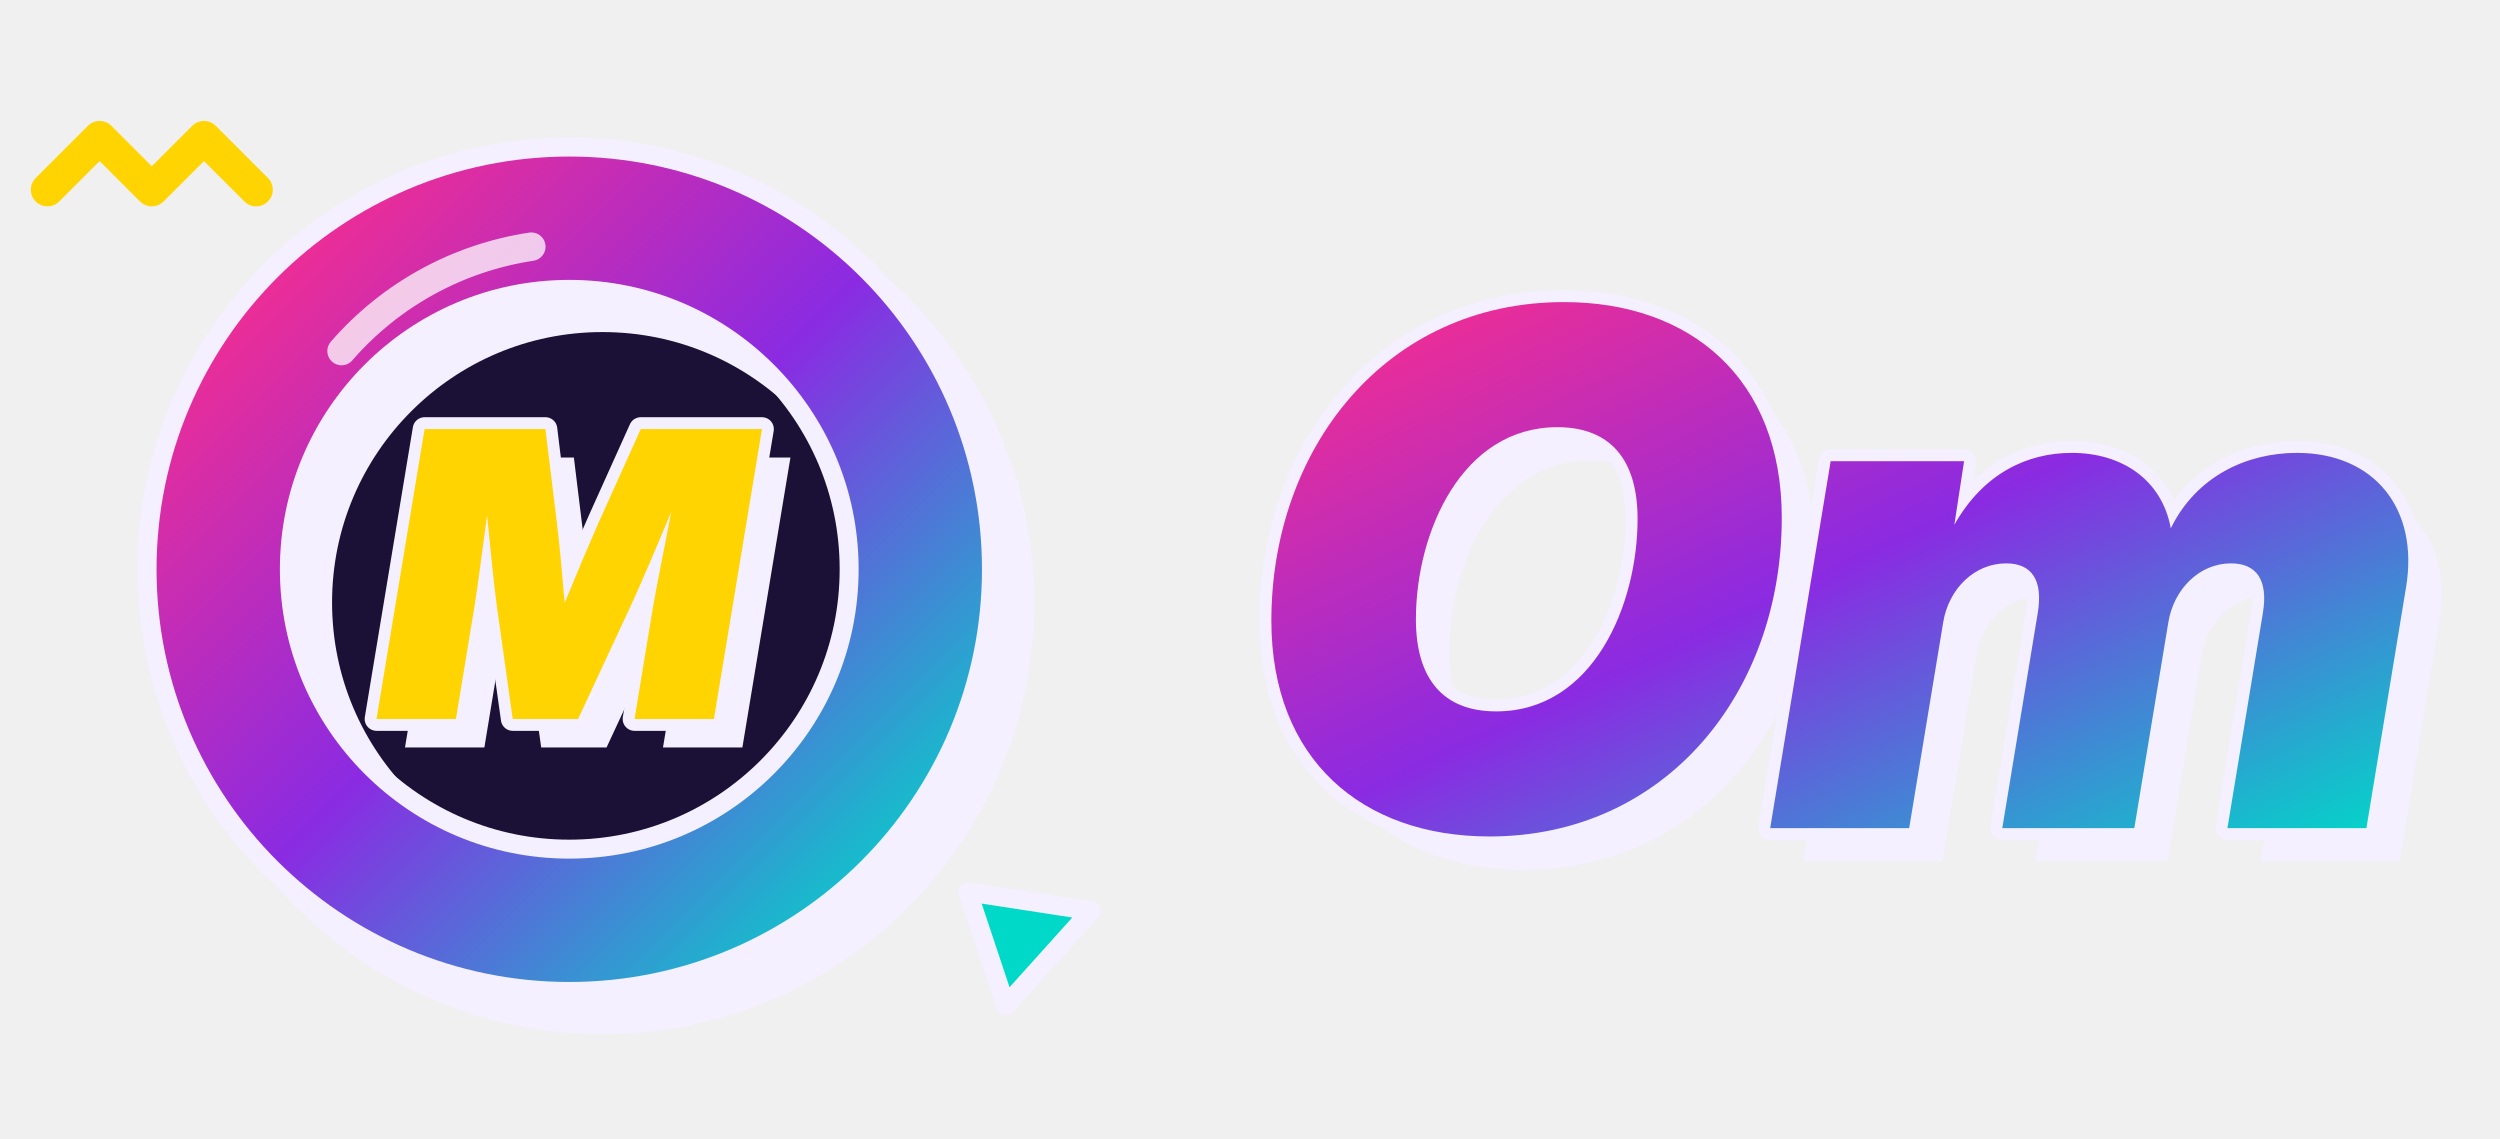
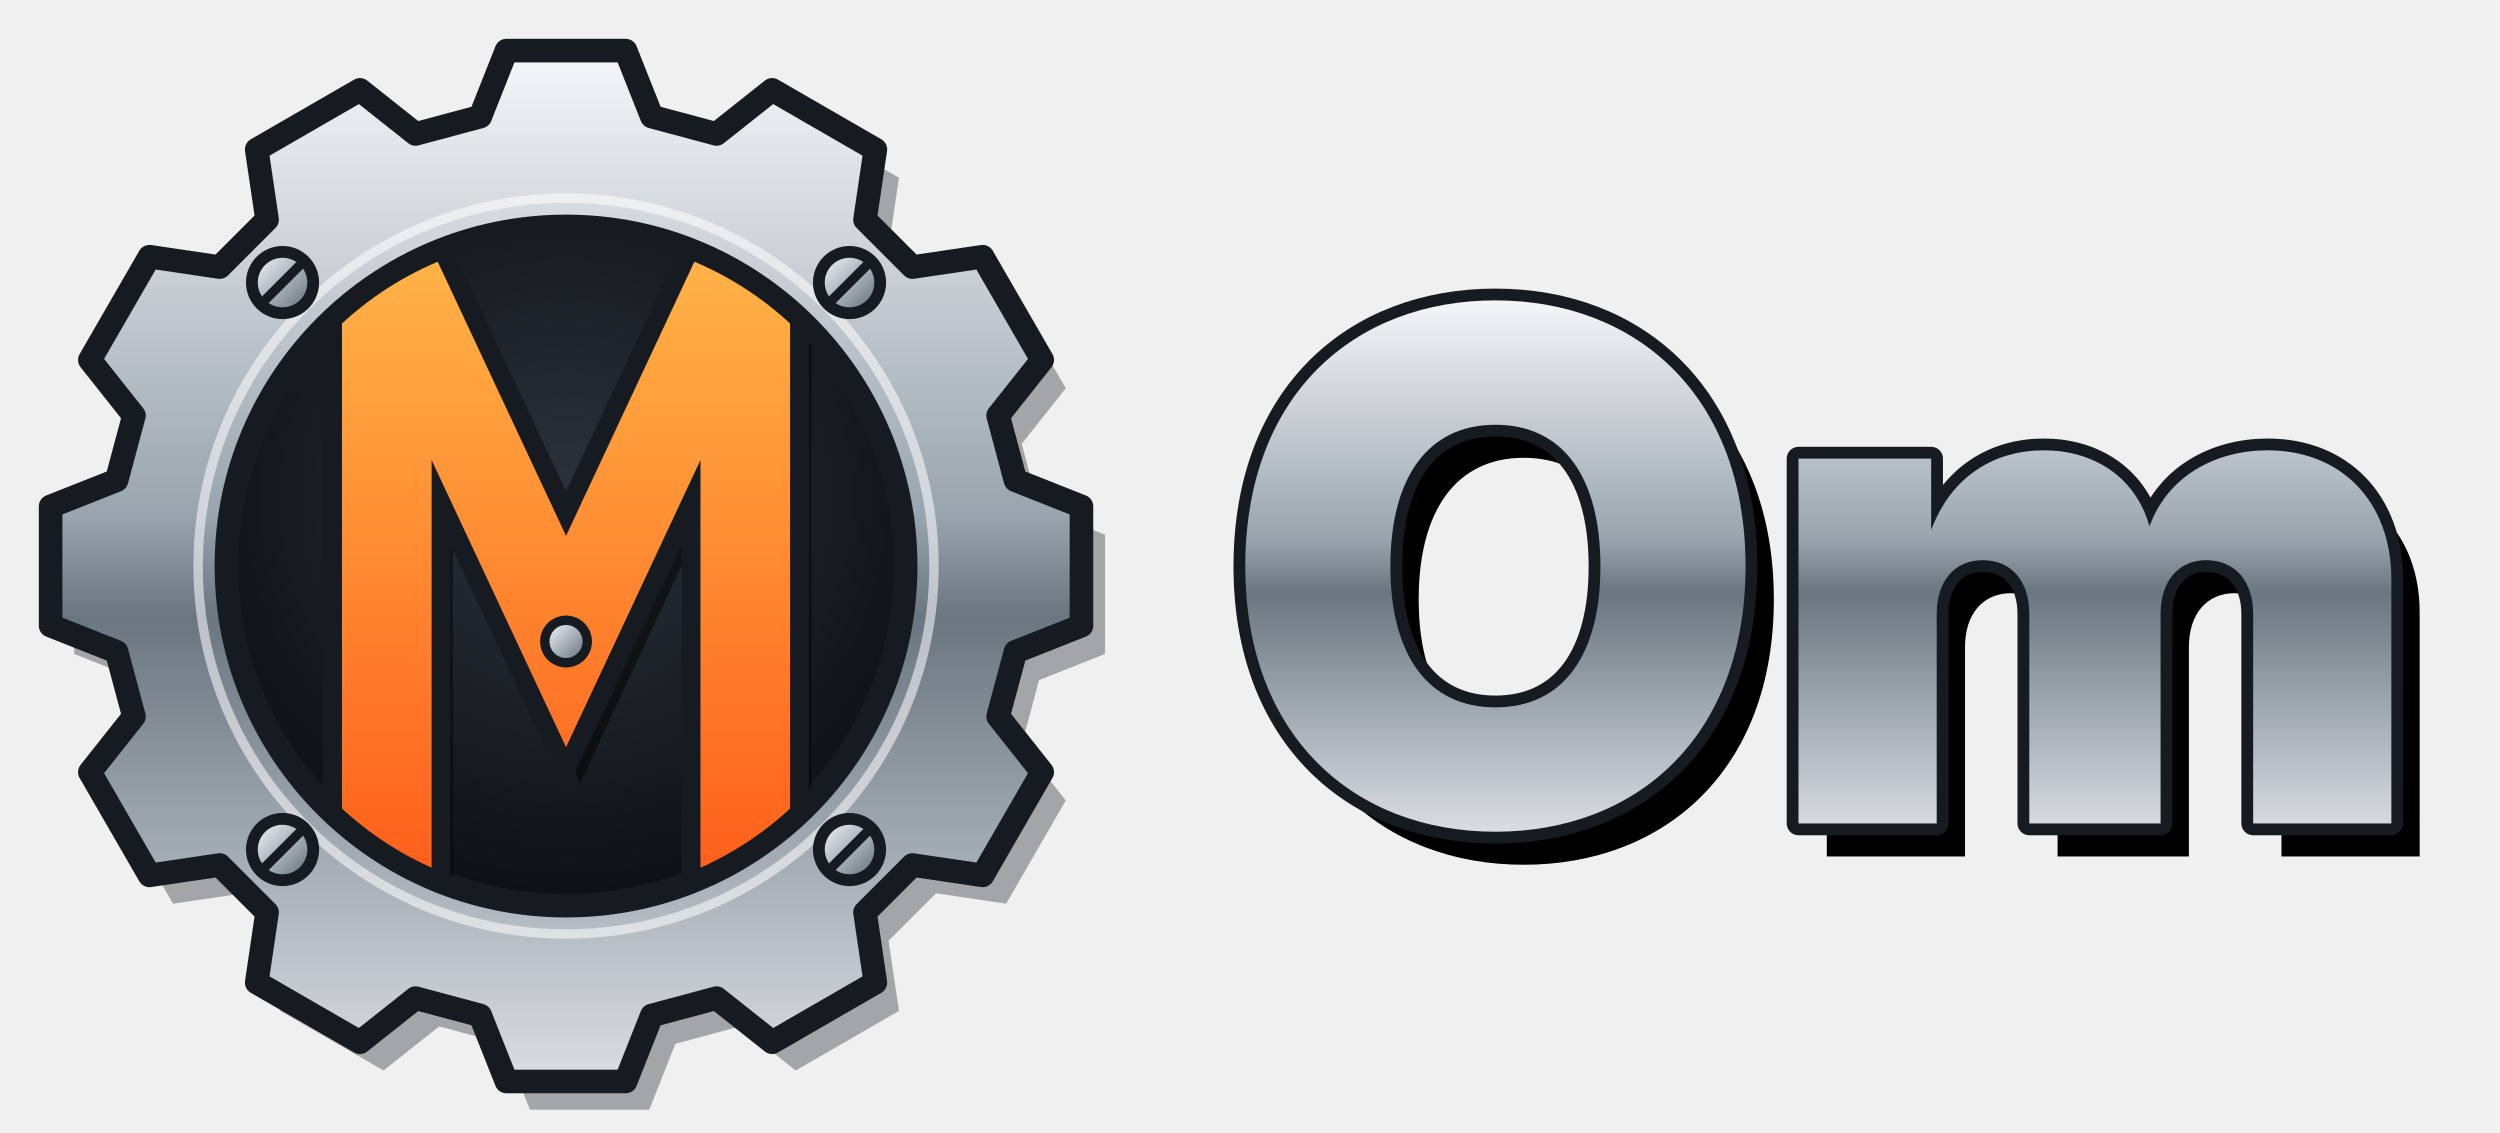
- <svg xmlns="http://www.w3.org/2000/svg" viewBox="0 0 527 240" width="527" height="240" role="img" aria-label="Om">
+ <svg xmlns="http://www.w3.org/2000/svg" viewBox="0 0 530 240" width="530" height="240" role="img" aria-label="Om">
  <defs>
-     <linearGradient id="g" x1="0" y1="0" x2="1" y2="1">
-       <stop offset="0" stop-color="#ff2e88" />
-       <stop offset=".5" stop-color="#8a2be2" />
-       <stop offset="1" stop-color="#00d9c8" />
+     <linearGradient id="steel" x1="0" y1="0" x2="0" y2="1">
+       <stop offset="0" stop-color="#f4f6f8" />
+       <stop offset=".45" stop-color="#9aa4ae" />
+       <stop offset=".55" stop-color="#6b7580" />
+       <stop offset="1" stop-color="#d9dee3" />
+     </linearGradient>
+     <linearGradient id="steel2" x1="0" y1="0" x2="1" y2="1">
+       <stop offset="0" stop-color="#ffffff" />
+       <stop offset=".5" stop-color="#aab3bc" />
+       <stop offset="1" stop-color="#5a646e" />
+     </linearGradient>
+     <radialGradient id="pit" cx=".5" cy=".4" r=".6">
+       <stop offset="0" stop-color="#2b323b" />
+       <stop offset="1" stop-color="#0d1015" />
+     </radialGradient>
+     <linearGradient id="hot" x1="0" y1="0" x2="0" y2="1">
+       <stop offset="0" stop-color="#ffb347" />
+       <stop offset="1" stop-color="#ff5e1a" />
    </linearGradient>
  </defs>
  <g>
-     <path d="M10 40l11 -11 11 11 11 -11 11 11" fill="none" stroke="#ffd400" stroke-width="7" stroke-linecap="round" stroke-linejoin="round" />
-     <path d="M204 188l26 4 -18 20z" fill="#00d9c8" stroke="#f4f0ff" stroke-width="4" stroke-linejoin="round" />
-     <circle cx="120" cy="120" r="60" fill="#1b1036" />
-     <circle cx="127" cy="127" r="74" fill="none" stroke="#f4f0ff" stroke-width="34" />
-     <circle cx="120" cy="120" r="74" fill="none" stroke="#f4f0ff" stroke-width="34" />
-     <circle cx="120" cy="120" r="74" fill="none" stroke="url(#g)" stroke-width="26" />
-     <path d="M72 74a66 66 0 0 1 40 -22" fill="none" stroke="#fff" stroke-opacity=".75" stroke-width="6" stroke-linecap="round" />
-     <path transform="translate(85.66 157.56)" d="M-0.287 0.0H16.447L20.344 -23.625C21.0 -27.562 21.984 -35.355 23.01 -42.943C23.748 -35.438 24.527 -27.768 25.102 -23.625L28.424 0.0H42.205L53.197 -23.625C55.207 -27.932 58.652 -36.012 61.852 -43.682C60.375 -35.93 58.693 -27.727 57.996 -23.625L54.1 0.0H70.834L80.965 -61.113H55.412L46.799 -42.0C44.953 -37.857 41.959 -30.762 39.375 -24.486C38.842 -30.762 38.186 -37.857 37.652 -42.0L35.314 -61.113H9.844Z" fill="#f4f0ff" />
-     <path transform="translate(79.66 151.56)" d="M-0.287 0.0H16.447L20.344 -23.625C21.0 -27.562 21.984 -35.355 23.01 -42.943C23.748 -35.438 24.527 -27.768 25.102 -23.625L28.424 0.0H42.205L53.197 -23.625C55.207 -27.932 58.652 -36.012 61.852 -43.682C60.375 -35.93 58.693 -27.727 57.996 -23.625L54.1 0.0H70.834L80.965 -61.113H55.412L46.799 -42.0C44.953 -37.857 41.959 -30.762 39.375 -24.486C38.842 -30.762 38.186 -37.857 37.652 -42.0L35.314 -61.113H9.844Z" fill="#ffd400" stroke="#f4f0ff" stroke-width="5" stroke-linejoin="round" paint-order="stroke" />
+     <path d="M220.28 107.82 L234.27 113.36 L234.27 138.64 L220.28 144.18 L216.60 157.90 L225.95 169.69 L213.31 191.58 L198.43 189.38 L188.38 199.43 L190.58 214.31 L168.69 226.95 L156.90 217.60 L143.18 221.28 L137.64 235.27 L112.36 235.27 L106.82 221.28 L93.10 217.60 L81.31 226.95 L59.42 214.31 L61.62 199.43 L51.57 189.38 L36.69 191.58 L24.05 169.69 L33.40 157.90 L29.72 144.18 L15.73 138.64 L15.73 113.36 L29.72 107.82 L33.40 94.10 L24.05 82.31 L36.69 60.42 L51.57 62.62 L61.62 52.57 L59.42 37.69 L81.31 25.05 L93.10 34.40 L106.82 30.72 L112.36 16.73 L137.64 16.73 L143.18 30.72 L156.90 34.40 L168.69 25.05 L190.58 37.69 L188.38 52.57 L198.43 62.62 L213.31 60.42 L225.95 82.31 L216.60 94.10Z" fill="#161b22" opacity=".35" />
+     <path d="M215.28 101.82 L229.27 107.36 L229.27 132.64 L215.28 138.18 L211.60 151.90 L220.95 163.69 L208.31 185.58 L193.43 183.38 L183.38 193.43 L185.58 208.31 L163.69 220.95 L151.90 211.60 L138.18 215.28 L132.64 229.27 L107.36 229.27 L101.82 215.28 L88.10 211.60 L76.31 220.95 L54.42 208.31 L56.62 193.43 L46.57 183.38 L31.69 185.58 L19.05 163.69 L28.40 151.90 L24.72 138.18 L10.73 132.64 L10.73 107.36 L24.72 101.82 L28.40 88.10 L19.05 76.31 L31.69 54.42 L46.57 56.62 L56.62 46.57 L54.42 31.69 L76.31 19.05 L88.10 28.40 L101.82 24.72 L107.36 10.73 L132.64 10.73 L138.18 24.72 L151.90 28.40 L163.69 19.05 L185.58 31.69 L183.38 46.57 L193.43 56.62 L208.31 54.42 L220.95 76.31 L211.60 88.10Z" fill="url(#steel)" stroke="#161b22" stroke-width="5" stroke-linejoin="round" />
+     <circle cx="120" cy="120" r="78" fill="none" stroke="#ffffff" stroke-opacity=".55" stroke-width="2" />
+     <circle cx="120" cy="120" r="72" fill="url(#pit)" stroke="#161b22" stroke-width="5" />
+     <clipPath id="in">
+       <circle cx="120" cy="120" r="70" />
+     </clipPath>
+     <g clip-path="url(#in)">
+       <path d="M82 187.156V54.844L120 136L158 54.844V187.156" transform="translate(3 4)" fill="none" stroke="#000" stroke-opacity=".5" stroke-width="22" stroke-linejoin="miter" />
+       <path d="M82 187.156V54.844L120 136L158 54.844V187.156" fill="none" stroke="#161b22" stroke-width="27" stroke-linejoin="miter" stroke-miterlimit="10" />
+       <path d="M82 187.156V54.844L120 136L158 54.844V187.156" fill="none" stroke="url(#hot)" stroke-width="19" stroke-linejoin="miter" stroke-miterlimit="10" />
+     </g>
+     <circle cx="180.10" cy="180.10" r="6.5" fill="url(#steel2)" stroke="#161b22" stroke-width="2.5" />
+     <path d="M176.60 183.60L183.60 176.60" stroke="#161b22" stroke-width="2" stroke-linecap="round" />
+     <circle cx="59.90" cy="180.10" r="6.5" fill="url(#steel2)" stroke="#161b22" stroke-width="2.5" />
+     <path d="M56.40 183.60L63.40 176.60" stroke="#161b22" stroke-width="2" stroke-linecap="round" />
+     <circle cx="59.90" cy="59.90" r="6.5" fill="url(#steel2)" stroke="#161b22" stroke-width="2.5" />
+     <path d="M56.40 63.40L63.40 56.40" stroke="#161b22" stroke-width="2" stroke-linecap="round" />
+     <circle cx="180.10" cy="59.90" r="6.5" fill="url(#steel2)" stroke="#161b22" stroke-width="2.5" />
+     <path d="M176.60 63.40L183.60 56.40" stroke="#161b22" stroke-width="2" stroke-linecap="round" />
+     <circle cx="120" cy="136" r="4.5" fill="url(#steel2)" stroke="#161b22" stroke-width="2" />
  </g>
-   <path transform="translate(270.17 181.57)" d="M50.83 1.758C87.891 1.758 112.427 -28.491 112.427 -65.405C112.427 -94.775 93.237 -110.889 66.504 -110.889C28.784 -110.889 4.834 -79.834 4.834 -43.726C4.834 -14.502 23.95 1.758 50.83 1.758ZM52.222 -24.609C41.016 -24.609 35.303 -31.494 35.303 -44.019C35.303 -62.476 45.044 -84.521 65.112 -84.521C76.318 -84.521 82.031 -77.637 82.031 -65.186C82.031 -47.021 72.656 -24.609 52.222 -24.609ZM109.987 0.0H139.284L146.462 -43.433C147.634 -50.464 153.054 -55.811 159.719 -55.811C165.065 -55.811 167.556 -52.368 166.384 -45.337L158.913 0.0H186.745L193.923 -43.433C195.095 -50.464 200.515 -55.811 207.106 -55.811C212.453 -55.811 215.017 -52.368 213.845 -45.337L206.374 0.0H235.671L244.021 -50.757C246.804 -67.383 237.282 -79.102 221.022 -79.102C210.549 -79.102 199.855 -74.268 194.436 -63.208C192.531 -73.535 184.035 -79.102 173.562 -79.102C164.26 -79.102 154.958 -74.854 148.806 -63.94L150.856 -77.344H122.731Z" fill="#f4f0ff" />
-   <path transform="translate(263.17 174.57)" d="M50.83 1.758C87.891 1.758 112.427 -28.491 112.427 -65.405C112.427 -94.775 93.237 -110.889 66.504 -110.889C28.784 -110.889 4.834 -79.834 4.834 -43.726C4.834 -14.502 23.95 1.758 50.83 1.758ZM52.222 -24.609C41.016 -24.609 35.303 -31.494 35.303 -44.019C35.303 -62.476 45.044 -84.521 65.112 -84.521C76.318 -84.521 82.031 -77.637 82.031 -65.186C82.031 -47.021 72.656 -24.609 52.222 -24.609ZM109.987 0.0H139.284L146.462 -43.433C147.634 -50.464 153.054 -55.811 159.719 -55.811C165.065 -55.811 167.556 -52.368 166.384 -45.337L158.913 0.0H186.745L193.923 -43.433C195.095 -50.464 200.515 -55.811 207.106 -55.811C212.453 -55.811 215.017 -52.368 213.845 -45.337L206.374 0.0H235.671L244.021 -50.757C246.804 -67.383 237.282 -79.102 221.022 -79.102C210.549 -79.102 199.855 -74.268 194.436 -63.208C192.531 -73.535 184.035 -79.102 173.562 -79.102C164.26 -79.102 154.958 -74.854 148.806 -63.94L150.856 -77.344H122.731Z" fill="url(#g)" stroke="#f4f0ff" stroke-width="5" stroke-linejoin="round" paint-order="stroke" />
+   <path transform="translate(267.07 181.57)" d="M55.957 1.758C85.62 1.758 108.984 -18.091 108.984 -54.492C108.984 -90.967 85.62 -110.889 55.957 -110.889C26.147 -110.889 2.93 -90.967 2.93 -54.492C2.93 -18.311 26.147 1.758 55.957 1.758ZM55.957 -24.609C41.675 -24.609 33.691 -35.669 33.691 -54.492C33.691 -73.389 41.675 -84.521 55.957 -84.521C70.312 -84.521 78.223 -73.389 78.223 -54.492C78.223 -35.669 70.312 -24.609 55.957 -24.609ZM120.213 0.0H149.51V-44.385C149.51 -51.416 153.318 -55.811 159.251 -55.811C165.33 -55.811 169.139 -51.416 169.139 -44.385V0.0H196.971V-44.385C196.971 -51.416 200.779 -55.811 206.639 -55.811C212.718 -55.811 216.6 -51.416 216.6 -44.385V0.0H245.896V-51.709C245.896 -68.335 235.203 -79.102 219.676 -79.102C208.763 -79.102 198.509 -73.755 194.627 -62.988C191.551 -73.828 182.396 -79.102 172.215 -79.102C161.961 -79.102 152.659 -73.828 148.338 -62.183V-77.344H120.213Z" fill="#000000" />
+   <path transform="translate(261.07 174.57)" d="M55.957 1.758C85.62 1.758 108.984 -18.091 108.984 -54.492C108.984 -90.967 85.62 -110.889 55.957 -110.889C26.147 -110.889 2.93 -90.967 2.93 -54.492C2.93 -18.311 26.147 1.758 55.957 1.758ZM55.957 -24.609C41.675 -24.609 33.691 -35.669 33.691 -54.492C33.691 -73.389 41.675 -84.521 55.957 -84.521C70.312 -84.521 78.223 -73.389 78.223 -54.492C78.223 -35.669 70.312 -24.609 55.957 -24.609ZM120.213 0.0H149.51V-44.385C149.51 -51.416 153.318 -55.811 159.251 -55.811C165.33 -55.811 169.139 -51.416 169.139 -44.385V0.0H196.971V-44.385C196.971 -51.416 200.779 -55.811 206.639 -55.811C212.718 -55.811 216.6 -51.416 216.6 -44.385V0.0H245.896V-51.709C245.896 -68.335 235.203 -79.102 219.676 -79.102C208.763 -79.102 198.509 -73.755 194.627 -62.988C191.551 -73.828 182.396 -79.102 172.215 -79.102C161.961 -79.102 152.659 -73.828 148.338 -62.183V-77.344H120.213Z" fill="url(#steel)" stroke="#161b22" stroke-width="5" stroke-linejoin="round" paint-order="stroke" />
</svg>
